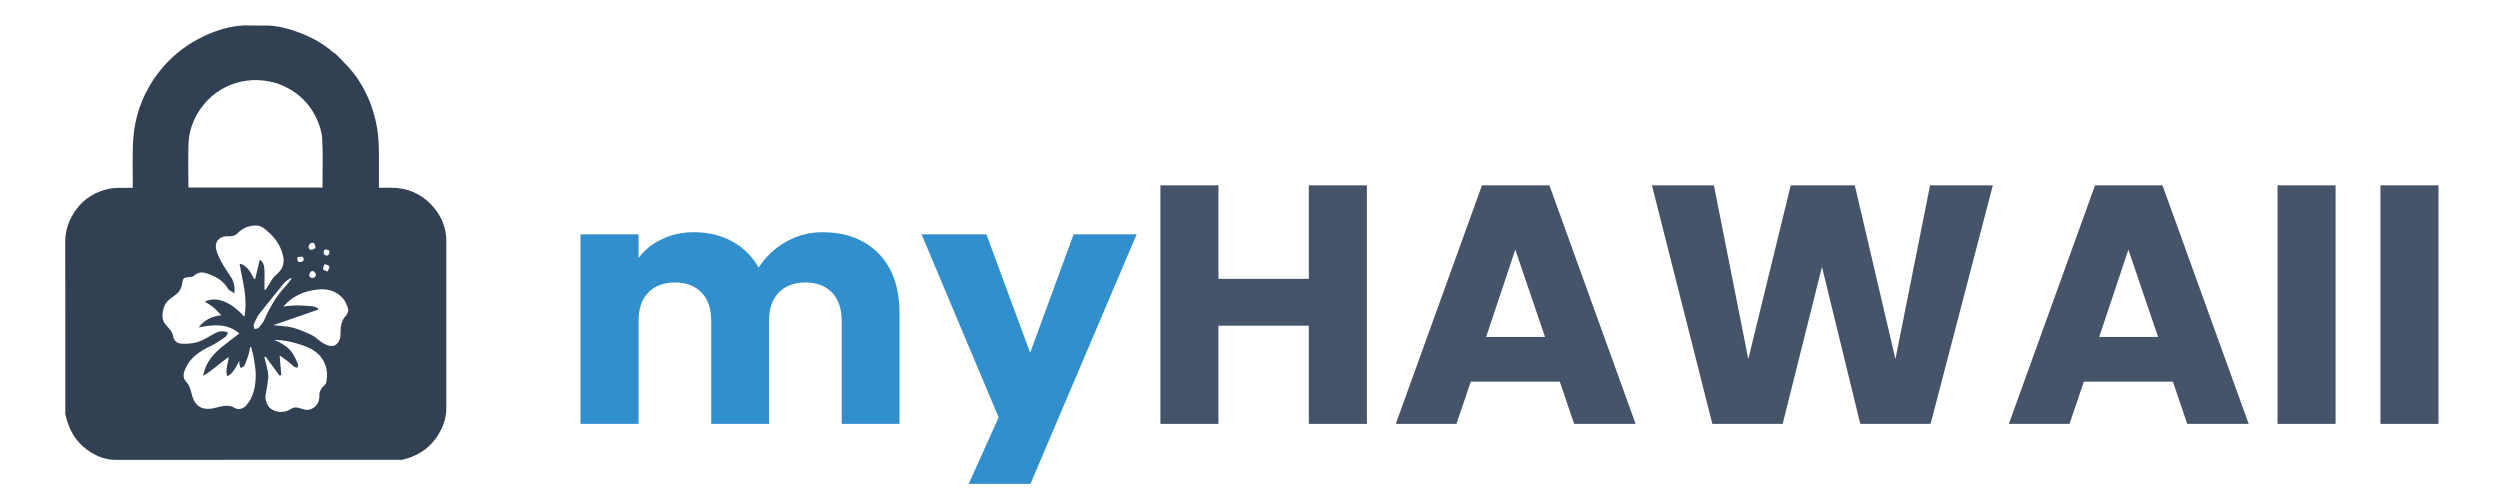
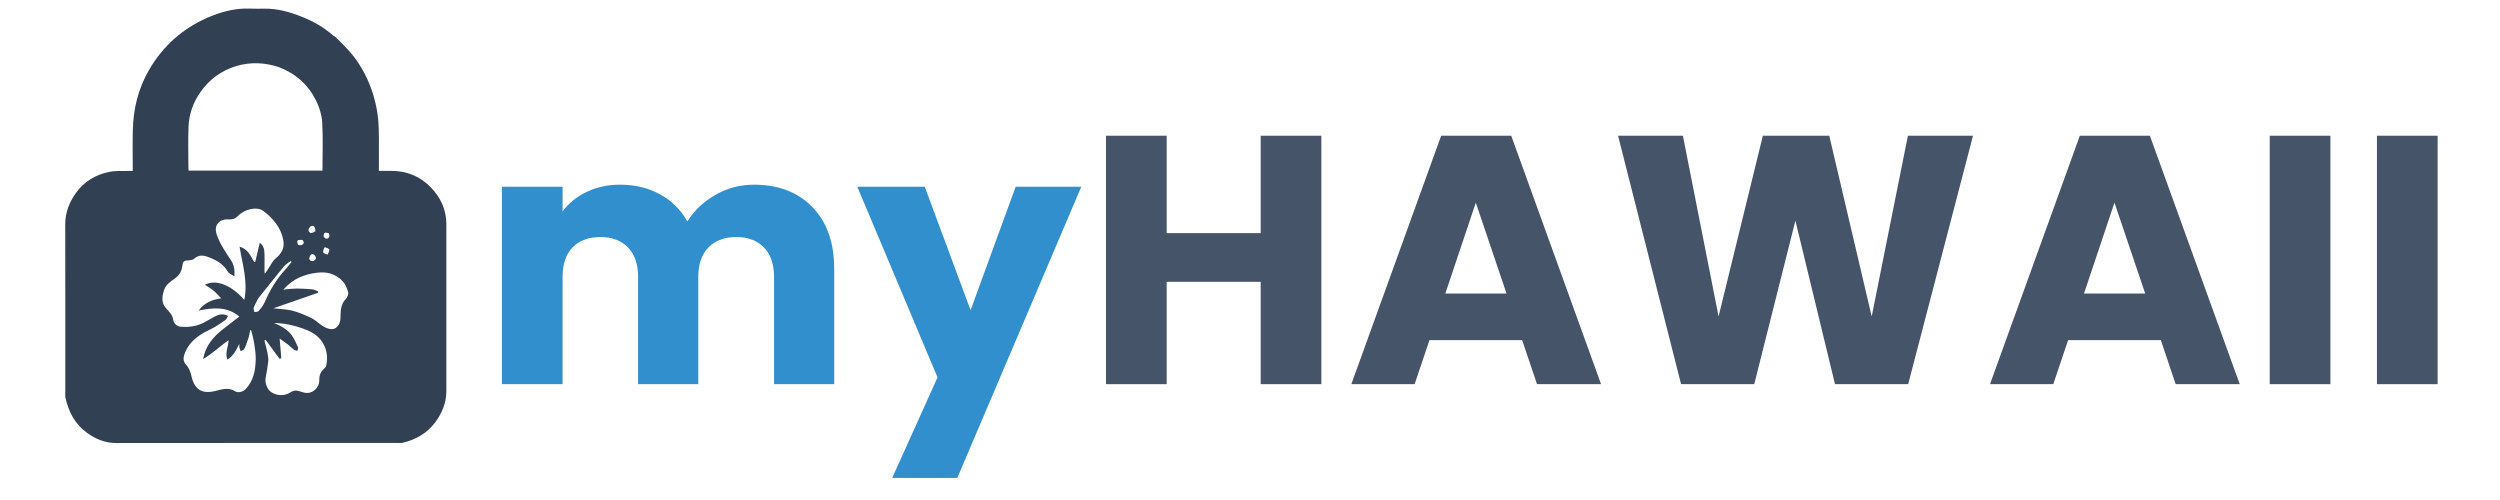
<svg xmlns="http://www.w3.org/2000/svg" width="200" zoomAndPan="magnify" viewBox="0 0 150 30" height="40" preserveAspectRatio="xMidYMid meet" version="1.0">
  <defs>
    <g />
-     <clipPath id="4b80dff046">
-       <path d="M 3.434 1.012 L 27.387 1.012 L 27.387 27.867 L 3.434 27.867 Z M 3.434 1.012 " clip-rule="nonzero" />
+     <clipPath id="69b5f12a57">
+       <path d="M 3.434 0 L 27.387 0 L 27.387 26.855 L 3.434 26.855 Z M 3.434 0 " clip-rule="nonzero" />
    </clipPath>
-     <clipPath id="6aafa4c108">
-       <path d="M 3.434 1.012 L 27 1.012 L 27 27.867 L 3.434 27.867 Z M 3.434 1.012 " clip-rule="nonzero" />
-     </clipPath>
-     <clipPath id="76c8c1dfb9">
-       <path d="M 55 14 L 69 14 L 69 29.031 L 55 29.031 Z M 55 14 " clip-rule="nonzero" />
+     <clipPath id="caceeb54e9">
+       <path d="M 3.434 0 L 27 0 L 27 26.855 L 3.434 26.855 Z M 3.434 0 " clip-rule="nonzero" />
    </clipPath>
  </defs>
-   <g clip-path="url(#4b80dff046)">
-     <path fill="none" d="M 17.465 28.059 C 12.23 28.059 7.016 28.059 1.801 28.059 C 1.801 19.059 1.801 10.059 1.801 1.059 C 10.816 1.059 19.832 1.059 28.848 1.059 C 28.848 10.059 28.848 19.059 28.848 28.059 C 25.062 28.059 21.277 28.059 17.465 28.059 M 20.121 3.223 C 20.082 3.199 20.039 3.18 20.004 3.152 C 19.422 2.637 18.754 2.266 18.035 1.988 C 17.34 1.715 16.621 1.52 15.859 1.531 C 15.578 1.535 15.293 1.539 15.012 1.527 C 14.098 1.488 13.242 1.727 12.422 2.086 C 10.926 2.746 9.77 3.785 8.945 5.203 C 8.289 6.332 7.996 7.551 7.969 8.84 C 7.949 9.57 7.965 10.297 7.965 11.027 C 7.965 11.102 7.965 11.18 7.965 11.266 C 7.84 11.266 7.738 11.266 7.641 11.27 C 7.273 11.281 6.898 11.25 6.547 11.324 C 5.742 11.496 5.059 11.898 4.566 12.578 C 4.156 13.145 3.914 13.766 3.914 14.484 C 3.922 17.871 3.918 21.258 3.918 24.641 C 3.918 24.715 3.906 24.785 3.922 24.855 C 4.109 25.715 4.496 26.461 5.223 26.984 C 5.746 27.363 6.312 27.598 6.977 27.594 C 12.629 27.586 18.281 27.59 23.934 27.59 C 24.012 27.59 24.094 27.598 24.168 27.578 C 24.953 27.387 25.621 27.008 26.113 26.352 C 26.523 25.797 26.781 25.184 26.781 24.477 C 26.777 21.145 26.777 17.812 26.781 14.48 C 26.785 13.605 26.445 12.871 25.859 12.262 C 25.223 11.605 24.43 11.27 23.504 11.266 C 23.246 11.266 22.992 11.266 22.734 11.266 C 22.734 10.797 22.734 10.359 22.734 9.918 C 22.738 9.113 22.75 8.309 22.594 7.508 C 22.406 6.531 22.051 5.625 21.504 4.793 C 21.125 4.211 20.637 3.727 20.121 3.223 Z M 20.121 3.223 " fill-opacity="1" fill-rule="nonzero" />
+   <g clip-path="url(#69b5f12a57)">
+     <path fill="none" d="M 17.465 27.047 C 12.23 27.047 7.016 27.047 1.801 27.047 C 1.801 18.047 1.801 9.047 1.801 0.047 C 10.816 0.047 19.832 0.047 28.848 0.047 C 28.848 9.047 28.848 18.047 28.848 27.047 C 25.062 27.047 21.277 27.047 17.465 27.047 M 20.121 2.211 C 20.082 2.188 20.039 2.168 20.004 2.141 C 19.422 1.625 18.754 1.254 18.035 0.977 C 17.34 0.703 16.621 0.508 15.859 0.52 C 15.578 0.523 15.293 0.527 15.012 0.516 C 14.098 0.477 13.242 0.715 12.422 1.074 C 10.926 1.734 9.77 2.773 8.945 4.191 C 8.289 5.32 7.996 6.539 7.969 7.828 C 7.949 8.559 7.965 9.285 7.965 10.016 C 7.965 10.09 7.965 10.168 7.965 10.254 C 7.84 10.254 7.738 10.254 7.641 10.258 C 7.273 10.27 6.898 10.238 6.547 10.312 C 5.742 10.484 5.059 10.883 4.566 11.562 C 4.156 12.129 3.914 12.754 3.914 13.473 C 3.922 16.859 3.918 20.242 3.918 23.629 C 3.918 23.699 3.906 23.773 3.922 23.84 C 4.109 24.703 4.496 25.449 5.223 25.973 C 5.746 26.348 6.312 26.582 6.977 26.582 C 12.629 26.574 18.281 26.578 23.934 26.578 C 24.012 26.578 24.094 26.586 24.168 26.566 C 24.953 26.375 25.621 25.996 26.113 25.34 C 26.523 24.785 26.781 24.172 26.781 23.465 C 26.777 20.133 26.777 16.801 26.781 13.469 C 26.785 12.594 26.445 11.859 25.859 11.25 C 25.223 10.594 24.43 10.254 23.504 10.254 C 23.246 10.254 22.992 10.254 22.734 10.254 C 22.734 9.785 22.734 9.344 22.734 8.906 C 22.738 8.102 22.75 7.293 22.594 6.496 C 22.406 5.52 22.051 4.613 21.504 3.781 C 21.125 3.199 20.637 2.715 20.121 2.211 Z M 20.121 2.211 " fill-opacity="1" fill-rule="nonzero" />
  </g>
-   <g clip-path="url(#6aafa4c108)">
-     <path fill="#324054" d="M 20.133 3.234 C 20.637 3.727 21.125 4.211 21.504 4.793 C 22.051 5.625 22.406 6.531 22.594 7.508 C 22.75 8.309 22.738 9.113 22.734 9.918 C 22.734 10.359 22.734 10.797 22.734 11.266 C 22.992 11.266 23.246 11.266 23.504 11.266 C 24.43 11.27 25.223 11.605 25.859 12.262 C 26.445 12.871 26.785 13.605 26.781 14.48 C 26.777 17.812 26.777 21.145 26.781 24.477 C 26.781 25.184 26.523 25.797 26.113 26.352 C 25.621 27.008 24.953 27.387 24.168 27.578 C 24.094 27.598 24.012 27.59 23.934 27.59 C 18.281 27.59 12.629 27.586 6.977 27.594 C 6.312 27.598 5.746 27.363 5.223 26.984 C 4.496 26.461 4.109 25.715 3.922 24.855 C 3.906 24.785 3.918 24.715 3.918 24.641 C 3.918 21.258 3.922 17.871 3.914 14.484 C 3.914 13.766 4.156 13.145 4.566 12.578 C 5.059 11.898 5.742 11.496 6.547 11.324 C 6.898 11.25 7.273 11.281 7.641 11.27 C 7.738 11.266 7.84 11.266 7.965 11.266 C 7.965 11.18 7.965 11.102 7.965 11.027 C 7.965 10.297 7.949 9.57 7.969 8.84 C 7.996 7.551 8.289 6.332 8.945 5.203 C 9.77 3.785 10.926 2.746 12.422 2.086 C 13.242 1.727 14.098 1.488 15.012 1.527 C 15.293 1.539 15.578 1.535 15.859 1.531 C 16.621 1.52 17.34 1.715 18.035 1.988 C 18.754 2.266 19.422 2.637 20.004 3.152 C 20.039 3.18 20.082 3.199 20.133 3.234 M 17.133 18.371 C 17.355 18.355 17.578 18.324 17.801 18.324 C 18.109 18.328 18.418 18.344 18.727 18.371 C 18.844 18.383 18.961 18.445 19.074 18.484 C 19.078 18.516 19.082 18.547 19.086 18.578 C 18.207 18.883 17.324 19.191 16.398 19.512 C 16.824 19.562 17.191 19.562 17.539 19.652 C 17.914 19.746 18.277 19.906 18.629 20.066 C 19.027 20.246 19.289 20.641 19.75 20.742 C 19.988 20.793 20.137 20.734 20.273 20.566 C 20.434 20.371 20.43 20.133 20.434 19.895 C 20.438 19.547 20.488 19.219 20.754 18.945 C 20.848 18.852 20.918 18.656 20.887 18.539 C 20.82 18.305 20.723 18.055 20.559 17.883 C 20.16 17.457 19.656 17.305 19.055 17.371 C 18.262 17.461 17.582 17.738 17.031 18.359 C 17.027 18.375 17.02 18.395 17.016 18.41 C 17.039 18.398 17.066 18.387 17.133 18.371 M 16.711 5.031 C 15.879 4.762 15.035 4.723 14.199 4.969 C 13.289 5.238 12.551 5.773 12.008 6.562 C 11.586 7.176 11.344 7.859 11.312 8.598 C 11.277 9.426 11.305 10.258 11.305 11.09 C 11.305 11.148 11.312 11.207 11.316 11.25 C 14.023 11.25 16.707 11.25 19.348 11.25 C 19.348 10.27 19.387 9.297 19.332 8.336 C 19.305 7.895 19.156 7.438 18.961 7.039 C 18.488 6.094 17.746 5.422 16.711 5.031 M 13.922 16.727 C 14.047 16.977 14.102 17.238 14.059 17.594 C 13.902 17.484 13.738 17.426 13.672 17.312 C 13.383 16.816 12.918 16.578 12.406 16.402 C 12.129 16.309 11.871 16.328 11.641 16.543 C 11.582 16.598 11.473 16.621 11.387 16.625 C 11.012 16.645 10.98 16.672 10.926 17.035 C 10.883 17.32 10.738 17.543 10.504 17.711 C 10.23 17.91 9.938 18.09 9.832 18.449 C 9.719 18.836 9.672 19.188 9.977 19.523 C 10.145 19.715 10.348 19.891 10.391 20.191 C 10.418 20.395 10.594 20.59 10.82 20.613 C 11.078 20.641 11.348 20.625 11.605 20.582 C 12.094 20.508 12.488 20.211 12.914 19.988 C 13.148 19.867 13.398 19.816 13.684 19.965 C 13.629 20.051 13.598 20.16 13.527 20.211 C 13.238 20.406 12.957 20.617 12.645 20.762 C 12 21.066 11.426 21.434 11.125 22.113 C 11.012 22.367 10.941 22.66 11.152 22.883 C 11.363 23.102 11.43 23.352 11.5 23.633 C 11.684 24.398 12.145 24.676 12.953 24.461 C 13.344 24.359 13.73 24.246 14.121 24.496 C 14.285 24.602 14.598 24.512 14.734 24.367 C 15.215 23.855 15.332 23.215 15.344 22.551 C 15.348 22.238 15.301 21.926 15.25 21.613 C 15.211 21.348 15.133 21.086 15.07 20.824 C 15.051 20.824 15.027 20.828 15.004 20.828 C 14.98 20.969 14.965 21.113 14.922 21.246 C 14.848 21.484 14.766 21.719 14.66 21.941 C 14.629 22.008 14.516 22.039 14.441 22.082 C 14.414 22.008 14.379 21.934 14.363 21.855 C 14.352 21.785 14.363 21.711 14.363 21.637 C 14.176 21.992 14.023 22.363 13.641 22.586 C 13.484 22.168 13.711 21.805 13.715 21.422 C 13.203 21.781 12.762 22.215 12.188 22.555 C 12.336 21.738 12.805 21.223 13.371 20.77 C 13.699 20.508 14.035 20.258 14.359 20.008 C 13.633 19.387 12.805 19.469 11.918 19.648 C 12.273 19.18 12.707 18.984 13.277 18.914 C 13.102 18.738 12.969 18.578 12.809 18.449 C 12.656 18.32 12.48 18.223 12.293 18.098 C 12.961 17.75 13.867 18.105 14.66 19.008 C 14.883 17.902 14.547 16.883 14.375 15.812 C 14.863 15.945 15.039 16.355 15.246 16.734 C 15.266 16.734 15.289 16.734 15.312 16.734 C 15.402 16.355 15.488 15.98 15.586 15.582 C 15.762 15.695 15.844 15.891 15.859 16.074 C 15.887 16.457 15.867 16.84 15.867 17.223 C 15.867 17.293 15.875 17.363 15.879 17.43 C 16.008 17.309 16.07 17.172 16.152 17.047 C 16.273 16.863 16.375 16.648 16.539 16.516 C 16.902 16.223 17.086 15.883 16.996 15.414 C 16.852 14.66 16.387 14.113 15.805 13.676 C 15.422 13.383 14.676 13.555 14.277 13.973 C 14.109 14.145 13.945 14.188 13.707 14.176 C 13.137 14.148 12.824 14.539 12.996 15.059 C 13.191 15.664 13.562 16.172 13.922 16.727 M 16.055 22.211 C 16.07 22.363 16.113 22.52 16.098 22.668 C 16.059 23.008 16.004 23.348 15.938 23.684 C 15.879 23.961 16.031 24.383 16.273 24.539 C 16.656 24.793 17.113 24.758 17.43 24.551 C 17.527 24.488 17.656 24.438 17.766 24.445 C 17.941 24.461 18.113 24.543 18.289 24.578 C 18.738 24.66 19.164 24.293 19.156 23.824 C 19.152 23.555 19.223 23.328 19.434 23.148 C 19.492 23.098 19.559 23.02 19.574 22.945 C 19.676 22.445 19.625 21.969 19.332 21.527 C 19.051 21.102 18.633 20.887 18.176 20.723 C 17.633 20.535 17.082 20.402 16.441 20.391 C 16.883 20.578 17.246 20.785 17.496 21.117 C 17.66 21.336 17.766 21.602 17.883 21.852 C 17.906 21.906 17.855 21.992 17.836 22.066 C 17.773 22.043 17.695 22.039 17.645 22 C 17.508 21.898 17.391 21.773 17.258 21.668 C 17.094 21.543 16.922 21.43 16.777 21.324 C 16.812 21.73 16.848 22.113 16.879 22.5 C 16.844 22.512 16.809 22.527 16.773 22.539 C 16.496 22.16 16.215 21.777 15.938 21.398 C 15.914 21.414 15.887 21.426 15.863 21.441 C 15.926 21.684 15.992 21.926 16.055 22.211 M 15.492 18.918 C 15.402 19.102 15.297 19.277 15.227 19.465 C 15.199 19.543 15.246 19.645 15.262 19.734 C 15.348 19.719 15.465 19.73 15.512 19.676 C 15.645 19.527 15.781 19.363 15.863 19.18 C 16.188 18.445 16.578 17.758 17.133 17.172 C 17.266 17.031 17.375 16.875 17.492 16.723 C 17.477 16.707 17.457 16.691 17.438 16.676 C 17.305 16.781 17.145 16.867 17.035 16.996 C 16.52 17.621 16.02 18.258 15.492 18.918 M 18.922 14.891 C 18.926 14.625 18.812 14.496 18.648 14.59 C 18.578 14.625 18.52 14.73 18.512 14.812 C 18.504 14.871 18.582 14.98 18.633 14.988 C 18.719 15 18.816 14.953 18.922 14.891 M 19.496 15.844 C 19.48 15.863 19.453 15.875 19.449 15.895 C 19.422 15.988 19.359 16.105 19.395 16.164 C 19.438 16.234 19.566 16.25 19.656 16.293 C 19.695 16.191 19.77 16.086 19.758 15.992 C 19.746 15.93 19.609 15.883 19.496 15.844 M 18.547 16.512 C 18.578 16.648 18.68 16.707 18.801 16.672 C 18.867 16.652 18.957 16.566 18.957 16.508 C 18.957 16.434 18.898 16.324 18.832 16.289 C 18.656 16.195 18.605 16.352 18.547 16.512 M 18.145 15.406 C 18.047 15.41 17.93 15.391 17.863 15.438 C 17.824 15.465 17.836 15.633 17.883 15.688 C 17.918 15.73 18.059 15.734 18.125 15.699 C 18.23 15.648 18.27 15.539 18.145 15.406 M 19.727 15.012 C 19.645 14.996 19.535 14.945 19.488 14.98 C 19.434 15.02 19.402 15.145 19.426 15.211 C 19.445 15.27 19.562 15.352 19.613 15.336 C 19.758 15.301 19.801 15.18 19.727 15.012 Z M 19.727 15.012 " fill-opacity="1" fill-rule="nonzero" />
+   <g clip-path="url(#caceeb54e9)">
+     <path fill="#324054" d="M 20.133 2.223 C 20.637 2.715 21.125 3.199 21.504 3.781 C 22.051 4.613 22.406 5.52 22.594 6.496 C 22.75 7.293 22.738 8.102 22.734 8.906 C 22.734 9.344 22.734 9.785 22.734 10.254 C 22.992 10.254 23.246 10.254 23.504 10.254 C 24.43 10.254 25.223 10.594 25.859 11.25 C 26.445 11.859 26.785 12.594 26.781 13.469 C 26.777 16.801 26.777 20.133 26.781 23.465 C 26.781 24.172 26.523 24.785 26.113 25.34 C 25.621 25.996 24.953 26.375 24.168 26.566 C 24.094 26.586 24.012 26.578 23.934 26.578 C 18.281 26.578 12.629 26.574 6.977 26.582 C 6.312 26.582 5.746 26.348 5.223 25.973 C 4.496 25.449 4.109 24.703 3.922 23.84 C 3.906 23.773 3.918 23.699 3.918 23.629 C 3.918 20.242 3.922 16.859 3.914 13.473 C 3.914 12.754 4.156 12.129 4.566 11.562 C 5.059 10.883 5.742 10.484 6.547 10.312 C 6.898 10.238 7.273 10.27 7.641 10.258 C 7.738 10.254 7.84 10.254 7.965 10.254 C 7.965 10.168 7.965 10.09 7.965 10.016 C 7.965 9.285 7.949 8.559 7.969 7.828 C 7.996 6.539 8.289 5.32 8.945 4.191 C 9.77 2.773 10.926 1.734 12.422 1.074 C 13.242 0.715 14.098 0.477 15.012 0.516 C 15.293 0.527 15.578 0.523 15.859 0.52 C 16.621 0.508 17.34 0.703 18.035 0.977 C 18.754 1.254 19.422 1.625 20.004 2.141 C 20.039 2.168 20.082 2.188 20.133 2.223 M 17.133 17.359 C 17.355 17.344 17.578 17.312 17.801 17.312 C 18.109 17.316 18.418 17.332 18.727 17.359 C 18.844 17.371 18.961 17.434 19.074 17.473 C 19.078 17.504 19.082 17.535 19.086 17.566 C 18.207 17.871 17.324 18.18 16.398 18.5 C 16.824 18.547 17.191 18.551 17.539 18.641 C 17.914 18.734 18.277 18.895 18.629 19.055 C 19.027 19.234 19.289 19.629 19.75 19.73 C 19.988 19.781 20.137 19.723 20.273 19.555 C 20.434 19.359 20.43 19.121 20.434 18.883 C 20.438 18.535 20.488 18.207 20.754 17.934 C 20.848 17.84 20.918 17.645 20.887 17.527 C 20.82 17.293 20.723 17.043 20.559 16.871 C 20.16 16.445 19.656 16.293 19.055 16.359 C 18.262 16.449 17.582 16.723 17.031 17.348 C 17.027 17.363 17.02 17.379 17.016 17.395 C 17.039 17.387 17.066 17.375 17.133 17.359 M 16.711 4.02 C 15.879 3.75 15.035 3.711 14.199 3.957 C 13.289 4.227 12.551 4.762 12.008 5.551 C 11.586 6.164 11.344 6.848 11.312 7.586 C 11.277 8.414 11.305 9.246 11.305 10.078 C 11.305 10.137 11.312 10.195 11.316 10.238 C 14.023 10.238 16.707 10.238 19.348 10.238 C 19.348 9.258 19.387 8.285 19.332 7.324 C 19.305 6.883 19.156 6.426 18.961 6.027 C 18.488 5.082 17.746 4.41 16.711 4.02 M 13.922 15.715 C 14.047 15.965 14.102 16.227 14.059 16.582 C 13.902 16.473 13.738 16.414 13.672 16.301 C 13.383 15.805 12.918 15.566 12.406 15.391 C 12.129 15.297 11.871 15.316 11.641 15.531 C 11.582 15.586 11.473 15.609 11.387 15.613 C 11.012 15.633 10.98 15.66 10.926 16.023 C 10.883 16.309 10.738 16.531 10.504 16.699 C 10.23 16.898 9.938 17.078 9.832 17.438 C 9.719 17.824 9.672 18.176 9.977 18.512 C 10.145 18.703 10.348 18.879 10.391 19.18 C 10.418 19.383 10.594 19.578 10.82 19.602 C 11.078 19.629 11.348 19.613 11.605 19.57 C 12.094 19.496 12.488 19.199 12.914 18.977 C 13.148 18.855 13.398 18.805 13.684 18.953 C 13.629 19.039 13.598 19.148 13.527 19.199 C 13.238 19.395 12.957 19.605 12.645 19.75 C 12 20.055 11.426 20.422 11.125 21.098 C 11.012 21.355 10.941 21.648 11.152 21.871 C 11.363 22.09 11.43 22.34 11.5 22.621 C 11.684 23.387 12.145 23.664 12.953 23.449 C 13.344 23.348 13.73 23.234 14.121 23.484 C 14.285 23.59 14.598 23.5 14.734 23.355 C 15.215 22.844 15.332 22.203 15.344 21.539 C 15.348 21.227 15.301 20.91 15.25 20.602 C 15.211 20.336 15.133 20.074 15.07 19.812 C 15.051 19.812 15.027 19.816 15.004 19.816 C 14.98 19.957 14.965 20.102 14.922 20.234 C 14.848 20.469 14.766 20.707 14.66 20.93 C 14.629 20.996 14.516 21.027 14.441 21.07 C 14.414 20.996 14.379 20.922 14.363 20.844 C 14.352 20.773 14.363 20.699 14.363 20.625 C 14.176 20.98 14.023 21.352 13.641 21.574 C 13.484 21.156 13.711 20.793 13.715 20.41 C 13.203 20.77 12.762 21.203 12.188 21.543 C 12.336 20.727 12.805 20.207 13.371 19.758 C 13.699 19.496 14.035 19.246 14.359 18.996 C 13.633 18.375 12.805 18.457 11.918 18.633 C 12.273 18.168 12.707 17.973 13.277 17.902 C 13.102 17.727 12.969 17.566 12.809 17.434 C 12.656 17.309 12.48 17.211 12.293 17.086 C 12.961 16.738 13.867 17.094 14.66 17.992 C 14.883 16.887 14.547 15.867 14.375 14.801 C 14.863 14.934 15.039 15.344 15.246 15.723 C 15.266 15.723 15.289 15.723 15.312 15.723 C 15.402 15.344 15.488 14.969 15.586 14.57 C 15.762 14.68 15.844 14.879 15.859 15.062 C 15.887 15.445 15.867 15.828 15.867 16.211 C 15.867 16.281 15.875 16.352 15.879 16.418 C 16.008 16.293 16.07 16.16 16.152 16.035 C 16.273 15.852 16.375 15.637 16.539 15.504 C 16.902 15.211 17.086 14.871 16.996 14.402 C 16.852 13.648 16.387 13.102 15.805 12.66 C 15.422 12.371 14.676 12.543 14.277 12.957 C 14.109 13.133 13.945 13.176 13.707 13.164 C 13.137 13.137 12.824 13.523 12.996 14.047 C 13.191 14.652 13.562 15.16 13.922 15.715 M 16.055 21.199 C 16.07 21.352 16.113 21.508 16.098 21.656 C 16.059 21.996 16.004 22.336 15.938 22.672 C 15.879 22.949 16.031 23.371 16.273 23.527 C 16.656 23.781 17.113 23.746 17.43 23.539 C 17.527 23.477 17.656 23.426 17.766 23.434 C 17.941 23.449 18.113 23.531 18.289 23.566 C 18.738 23.648 19.164 23.281 19.156 22.812 C 19.152 22.543 19.223 22.316 19.434 22.137 C 19.492 22.086 19.559 22.008 19.574 21.934 C 19.676 21.434 19.625 20.957 19.332 20.516 C 19.051 20.09 18.633 19.875 18.176 19.711 C 17.633 19.52 17.082 19.391 16.441 19.379 C 16.883 19.566 17.246 19.773 17.496 20.105 C 17.66 20.324 17.766 20.59 17.883 20.84 C 17.906 20.895 17.855 20.98 17.836 21.055 C 17.773 21.031 17.695 21.027 17.645 20.988 C 17.508 20.887 17.391 20.762 17.258 20.656 C 17.094 20.531 16.922 20.418 16.777 20.312 C 16.812 20.719 16.848 21.102 16.879 21.488 C 16.844 21.5 16.809 21.516 16.773 21.527 C 16.496 21.148 16.215 20.766 15.938 20.387 C 15.914 20.402 15.887 20.414 15.863 20.43 C 15.926 20.672 15.992 20.914 16.055 21.199 M 15.492 17.906 C 15.402 18.09 15.297 18.266 15.227 18.453 C 15.199 18.527 15.246 18.633 15.262 18.723 C 15.348 18.707 15.465 18.719 15.512 18.664 C 15.645 18.516 15.781 18.352 15.863 18.168 C 16.188 17.434 16.578 16.746 17.133 16.16 C 17.266 16.02 17.375 15.859 17.492 15.711 C 17.477 15.695 17.457 15.68 17.438 15.664 C 17.305 15.77 17.145 15.855 17.035 15.984 C 16.52 16.609 16.02 17.246 15.492 17.906 M 18.922 13.879 C 18.926 13.613 18.812 13.484 18.648 13.578 C 18.578 13.613 18.52 13.719 18.512 13.801 C 18.504 13.855 18.582 13.969 18.633 13.977 C 18.719 13.988 18.816 13.941 18.922 13.879 M 19.496 14.832 C 19.48 14.852 19.453 14.863 19.449 14.883 C 19.422 14.973 19.359 15.094 19.395 15.152 C 19.438 15.223 19.566 15.238 19.656 15.277 C 19.695 15.18 19.77 15.074 19.758 14.98 C 19.746 14.918 19.609 14.871 19.496 14.832 M 18.547 15.5 C 18.578 15.637 18.68 15.695 18.801 15.66 C 18.867 15.641 18.957 15.555 18.957 15.496 C 18.957 15.422 18.898 15.312 18.832 15.277 C 18.656 15.184 18.605 15.34 18.547 15.5 M 18.145 14.395 C 18.047 14.398 17.93 14.379 17.863 14.426 C 17.824 14.449 17.836 14.617 17.883 14.676 C 17.918 14.719 18.059 14.723 18.125 14.688 C 18.23 14.637 18.27 14.527 18.145 14.395 M 19.727 13.996 C 19.645 13.984 19.535 13.934 19.488 13.969 C 19.434 14.004 19.402 14.133 19.426 14.199 C 19.445 14.258 19.562 14.34 19.613 14.324 C 19.758 14.289 19.801 14.168 19.727 13.996 Z M 19.727 13.996 " fill-opacity="1" fill-rule="nonzero" />
  </g>
-   <path fill="none" d="M 16.723 5.043 C 17.746 5.422 18.488 6.094 18.961 7.039 C 19.156 7.438 19.305 7.895 19.332 8.336 C 19.387 9.297 19.348 10.27 19.348 11.25 C 16.707 11.25 14.023 11.25 11.316 11.25 C 11.312 11.207 11.305 11.148 11.305 11.09 C 11.305 10.258 11.277 9.426 11.312 8.598 C 11.344 7.859 11.586 7.176 12.008 6.562 C 12.551 5.773 13.289 5.238 14.199 4.969 C 15.035 4.723 15.879 4.762 16.723 5.043 Z M 16.723 5.043 " fill-opacity="1" fill-rule="nonzero" />
-   <path fill="none" d="M 13.906 16.715 C 13.562 16.172 13.191 15.664 12.996 15.059 C 12.824 14.539 13.137 14.148 13.707 14.176 C 13.945 14.188 14.109 14.145 14.277 13.973 C 14.676 13.555 15.422 13.383 15.805 13.676 C 16.387 14.113 16.852 14.66 16.996 15.414 C 17.086 15.883 16.902 16.223 16.539 16.516 C 16.375 16.648 16.273 16.863 16.152 17.047 C 16.07 17.172 16.008 17.309 15.879 17.43 C 15.875 17.363 15.867 17.293 15.867 17.223 C 15.867 16.84 15.887 16.457 15.859 16.074 C 15.844 15.891 15.762 15.695 15.586 15.582 C 15.488 15.98 15.402 16.355 15.312 16.734 C 15.289 16.734 15.266 16.734 15.246 16.734 C 15.039 16.355 14.863 15.945 14.375 15.812 C 14.547 16.883 14.883 17.902 14.66 19.008 C 13.867 18.105 12.961 17.75 12.293 18.098 C 12.48 18.223 12.656 18.32 12.809 18.449 C 12.969 18.578 13.102 18.738 13.277 18.914 C 12.707 18.984 12.273 19.18 11.918 19.648 C 12.805 19.469 13.633 19.387 14.359 20.008 C 14.035 20.258 13.699 20.508 13.371 20.77 C 12.805 21.223 12.336 21.738 12.188 22.555 C 12.762 22.215 13.203 21.781 13.715 21.422 C 13.711 21.805 13.484 22.168 13.641 22.586 C 14.023 22.363 14.176 21.992 14.363 21.637 C 14.363 21.711 14.352 21.785 14.363 21.855 C 14.379 21.934 14.414 22.008 14.441 22.082 C 14.516 22.039 14.629 22.008 14.66 21.941 C 14.766 21.719 14.848 21.484 14.922 21.246 C 14.965 21.113 14.98 20.969 15.004 20.828 C 15.027 20.828 15.051 20.824 15.07 20.824 C 15.133 21.086 15.211 21.348 15.25 21.613 C 15.301 21.926 15.348 22.238 15.344 22.551 C 15.332 23.215 15.215 23.855 14.734 24.367 C 14.598 24.512 14.285 24.602 14.121 24.496 C 13.73 24.246 13.344 24.359 12.953 24.461 C 12.145 24.676 11.684 24.398 11.5 23.633 C 11.43 23.352 11.363 23.102 11.152 22.883 C 10.941 22.66 11.012 22.367 11.125 22.113 C 11.426 21.434 12 21.066 12.645 20.762 C 12.957 20.617 13.238 20.406 13.527 20.211 C 13.598 20.16 13.629 20.051 13.684 19.965 C 13.398 19.816 13.148 19.867 12.914 19.988 C 12.488 20.211 12.094 20.508 11.605 20.582 C 11.348 20.625 11.078 20.641 10.82 20.613 C 10.594 20.59 10.418 20.395 10.391 20.191 C 10.348 19.891 10.145 19.715 9.977 19.523 C 9.672 19.188 9.719 18.836 9.832 18.449 C 9.938 18.09 10.23 17.91 10.504 17.711 C 10.738 17.543 10.883 17.32 10.926 17.035 C 10.98 16.672 11.012 16.645 11.387 16.625 C 11.473 16.621 11.582 16.598 11.641 16.543 C 11.871 16.328 12.129 16.309 12.406 16.402 C 12.918 16.578 13.383 16.816 13.672 17.312 C 13.738 17.426 13.902 17.484 14.059 17.594 C 14.102 17.238 14.047 16.977 13.906 16.715 Z M 13.906 16.715 " fill-opacity="1" fill-rule="nonzero" />
-   <path fill="none" d="M 16.055 22.191 C 15.992 21.926 15.926 21.684 15.863 21.441 C 15.887 21.426 15.914 21.414 15.938 21.398 C 16.215 21.777 16.496 22.16 16.773 22.539 C 16.809 22.527 16.844 22.512 16.879 22.5 C 16.848 22.113 16.812 21.73 16.777 21.324 C 16.922 21.43 17.094 21.543 17.258 21.668 C 17.391 21.773 17.508 21.898 17.645 22 C 17.695 22.039 17.773 22.043 17.836 22.066 C 17.855 21.992 17.906 21.906 17.883 21.852 C 17.766 21.602 17.66 21.336 17.496 21.117 C 17.246 20.785 16.883 20.578 16.441 20.391 C 17.082 20.402 17.633 20.535 18.176 20.723 C 18.633 20.887 19.051 21.102 19.332 21.527 C 19.625 21.969 19.676 22.445 19.574 22.945 C 19.559 23.02 19.492 23.098 19.434 23.148 C 19.223 23.328 19.152 23.555 19.156 23.824 C 19.164 24.293 18.738 24.66 18.289 24.578 C 18.113 24.543 17.941 24.461 17.766 24.445 C 17.656 24.438 17.527 24.488 17.43 24.551 C 17.113 24.758 16.656 24.793 16.273 24.539 C 16.031 24.383 15.879 23.961 15.938 23.684 C 16.004 23.348 16.059 23.008 16.098 22.668 C 16.113 22.52 16.07 22.363 16.055 22.191 Z M 16.055 22.191 " fill-opacity="1" fill-rule="nonzero" />
-   <path fill="none" d="M 17.055 18.344 C 17.582 17.738 18.262 17.461 19.055 17.371 C 19.656 17.305 20.16 17.457 20.559 17.883 C 20.723 18.055 20.82 18.305 20.887 18.539 C 20.918 18.656 20.848 18.852 20.754 18.945 C 20.488 19.219 20.438 19.547 20.434 19.895 C 20.43 20.133 20.434 20.371 20.273 20.566 C 20.137 20.734 19.988 20.793 19.75 20.742 C 19.289 20.641 19.027 20.246 18.629 20.066 C 18.277 19.906 17.914 19.746 17.539 19.652 C 17.191 19.562 16.824 19.562 16.398 19.512 C 17.324 19.191 18.207 18.883 19.086 18.578 C 19.082 18.547 19.078 18.516 19.074 18.484 C 18.961 18.445 18.844 18.383 18.727 18.371 C 18.418 18.344 18.109 18.328 17.801 18.324 C 17.578 18.324 17.355 18.355 17.105 18.363 C 17.066 18.352 17.059 18.348 17.055 18.344 Z M 17.055 18.344 " fill-opacity="1" fill-rule="nonzero" />
-   <path fill="none" d="M 15.5 18.906 C 16.02 18.258 16.52 17.621 17.035 16.996 C 17.145 16.867 17.305 16.781 17.438 16.676 C 17.457 16.691 17.477 16.707 17.492 16.723 C 17.375 16.875 17.266 17.031 17.133 17.172 C 16.578 17.758 16.188 18.445 15.863 19.18 C 15.781 19.363 15.645 19.527 15.512 19.676 C 15.465 19.73 15.348 19.719 15.262 19.734 C 15.246 19.645 15.199 19.543 15.227 19.465 C 15.297 19.277 15.402 19.102 15.5 18.906 Z M 15.5 18.906 " fill-opacity="1" fill-rule="nonzero" />
-   <path fill="none" d="M 18.918 14.91 C 18.816 14.953 18.719 15 18.633 14.988 C 18.582 14.98 18.504 14.871 18.512 14.812 C 18.52 14.73 18.578 14.625 18.648 14.59 C 18.812 14.496 18.926 14.625 18.918 14.91 Z M 18.918 14.91 " fill-opacity="1" fill-rule="nonzero" />
-   <path fill="none" d="M 19.512 15.84 C 19.609 15.883 19.746 15.93 19.758 15.992 C 19.77 16.086 19.695 16.191 19.656 16.293 C 19.566 16.25 19.438 16.234 19.395 16.164 C 19.359 16.105 19.422 15.988 19.449 15.895 C 19.453 15.875 19.48 15.863 19.512 15.84 Z M 19.512 15.84 " fill-opacity="1" fill-rule="nonzero" />
-   <path fill="none" d="M 18.547 16.492 C 18.605 16.352 18.656 16.195 18.832 16.289 C 18.898 16.324 18.957 16.434 18.957 16.508 C 18.957 16.566 18.867 16.652 18.801 16.672 C 18.68 16.707 18.578 16.648 18.547 16.492 Z M 18.547 16.492 " fill-opacity="1" fill-rule="nonzero" />
-   <path fill="none" d="M 18.16 15.418 C 18.27 15.539 18.23 15.648 18.125 15.699 C 18.059 15.734 17.918 15.73 17.883 15.688 C 17.836 15.633 17.824 15.465 17.863 15.438 C 17.93 15.391 18.047 15.41 18.16 15.418 Z M 18.16 15.418 " fill-opacity="1" fill-rule="nonzero" />
-   <path fill="none" d="M 19.738 15.023 C 19.801 15.18 19.758 15.301 19.613 15.336 C 19.562 15.352 19.445 15.27 19.426 15.211 C 19.402 15.145 19.434 15.02 19.488 14.98 C 19.535 14.945 19.645 14.996 19.738 15.023 Z M 19.738 15.023 " fill-opacity="1" fill-rule="nonzero" />
-   <path fill="none" d="M 17.082 18.367 C 17.066 18.387 17.039 18.398 17.016 18.41 C 17.02 18.395 17.027 18.375 17.043 18.352 C 17.059 18.348 17.066 18.352 17.082 18.367 Z M 17.082 18.367 " fill-opacity="1" fill-rule="nonzero" />
+   <path fill="none" d="M 16.723 4.031 C 17.746 4.41 18.488 5.082 18.961 6.027 C 19.156 6.426 19.305 6.883 19.332 7.324 C 19.387 8.285 19.348 9.258 19.348 10.238 C 16.707 10.238 14.023 10.238 11.316 10.238 C 11.312 10.195 11.305 10.137 11.305 10.078 C 11.305 9.246 11.277 8.414 11.312 7.586 C 11.344 6.848 11.586 6.164 12.008 5.551 C 12.551 4.762 13.289 4.227 14.199 3.957 C 15.035 3.711 15.879 3.75 16.723 4.031 Z M 16.723 4.031 " fill-opacity="1" fill-rule="nonzero" />
+   <path fill="none" d="M 13.906 15.703 C 13.562 15.16 13.191 14.652 12.996 14.047 C 12.824 13.523 13.137 13.137 13.707 13.164 C 13.945 13.176 14.109 13.133 14.277 12.957 C 14.676 12.543 15.422 12.371 15.805 12.66 C 16.387 13.102 16.852 13.648 16.996 14.402 C 17.086 14.871 16.902 15.211 16.539 15.504 C 16.375 15.637 16.273 15.852 16.152 16.035 C 16.07 16.16 16.008 16.293 15.879 16.418 C 15.875 16.352 15.867 16.281 15.867 16.211 C 15.867 15.828 15.887 15.445 15.859 15.062 C 15.844 14.879 15.762 14.68 15.586 14.57 C 15.488 14.969 15.402 15.344 15.312 15.723 C 15.289 15.723 15.266 15.723 15.246 15.723 C 15.039 15.344 14.863 14.934 14.375 14.801 C 14.547 15.867 14.883 16.887 14.66 17.992 C 13.867 17.094 12.961 16.738 12.293 17.086 C 12.48 17.211 12.656 17.309 12.809 17.434 C 12.969 17.566 13.102 17.727 13.277 17.902 C 12.707 17.973 12.273 18.168 11.918 18.633 C 12.805 18.457 13.633 18.375 14.359 18.996 C 14.035 19.246 13.699 19.496 13.371 19.758 C 12.805 20.207 12.336 20.727 12.188 21.543 C 12.762 21.203 13.203 20.77 13.715 20.41 C 13.711 20.793 13.484 21.156 13.641 21.574 C 14.023 21.352 14.176 20.98 14.363 20.625 C 14.363 20.699 14.352 20.773 14.363 20.844 C 14.379 20.922 14.414 20.996 14.441 21.07 C 14.516 21.027 14.629 20.996 14.66 20.93 C 14.766 20.707 14.848 20.469 14.922 20.234 C 14.965 20.102 14.98 19.957 15.004 19.816 C 15.027 19.816 15.051 19.812 15.07 19.812 C 15.133 20.074 15.211 20.336 15.25 20.602 C 15.301 20.91 15.348 21.227 15.344 21.539 C 15.332 22.203 15.215 22.844 14.734 23.355 C 14.598 23.5 14.285 23.59 14.121 23.484 C 13.73 23.234 13.344 23.348 12.953 23.449 C 12.145 23.664 11.684 23.387 11.5 22.621 C 11.43 22.34 11.363 22.09 11.152 21.871 C 10.941 21.648 11.012 21.355 11.125 21.098 C 11.426 20.422 12 20.055 12.645 19.75 C 12.957 19.605 13.238 19.395 13.527 19.199 C 13.598 19.148 13.629 19.039 13.684 18.953 C 13.398 18.805 13.148 18.855 12.914 18.977 C 12.488 19.199 12.094 19.496 11.605 19.57 C 11.348 19.613 11.078 19.629 10.82 19.602 C 10.594 19.578 10.418 19.383 10.391 19.18 C 10.348 18.879 10.145 18.703 9.977 18.512 C 9.672 18.176 9.719 17.824 9.832 17.438 C 9.938 17.078 10.23 16.898 10.504 16.699 C 10.738 16.531 10.883 16.309 10.926 16.023 C 10.98 15.66 11.012 15.633 11.387 15.613 C 11.473 15.609 11.582 15.586 11.641 15.531 C 11.871 15.316 12.129 15.297 12.406 15.391 C 12.918 15.566 13.383 15.805 13.672 16.301 C 13.738 16.414 13.902 16.473 14.059 16.582 C 14.102 16.227 14.047 15.965 13.906 15.703 Z M 13.906 15.703 " fill-opacity="1" fill-rule="nonzero" />
+   <path fill="none" d="M 16.055 21.18 C 15.992 20.914 15.926 20.672 15.863 20.43 C 15.887 20.414 15.914 20.402 15.938 20.387 C 16.215 20.766 16.496 21.148 16.773 21.527 C 16.809 21.516 16.844 21.5 16.879 21.488 C 16.848 21.102 16.812 20.719 16.777 20.312 C 16.922 20.418 17.094 20.531 17.258 20.656 C 17.391 20.762 17.508 20.887 17.645 20.988 C 17.695 21.027 17.773 21.031 17.836 21.055 C 17.855 20.98 17.906 20.895 17.883 20.84 C 17.766 20.59 17.66 20.324 17.496 20.105 C 17.246 19.773 16.883 19.566 16.441 19.379 C 17.082 19.391 17.633 19.52 18.176 19.711 C 18.633 19.875 19.051 20.09 19.332 20.516 C 19.625 20.957 19.676 21.434 19.574 21.934 C 19.559 22.008 19.492 22.086 19.434 22.137 C 19.223 22.316 19.152 22.543 19.156 22.812 C 19.164 23.281 18.738 23.648 18.289 23.566 C 18.113 23.531 17.941 23.449 17.766 23.434 C 17.656 23.426 17.527 23.477 17.43 23.539 C 17.113 23.746 16.656 23.781 16.273 23.527 C 16.031 23.371 15.879 22.949 15.938 22.672 C 16.004 22.336 16.059 21.996 16.098 21.656 C 16.113 21.508 16.07 21.352 16.055 21.18 Z M 16.055 21.18 " fill-opacity="1" fill-rule="nonzero" />
+   <path fill="none" d="M 17.055 17.332 C 17.582 16.723 18.262 16.449 19.055 16.359 C 19.656 16.293 20.16 16.445 20.559 16.871 C 20.723 17.043 20.82 17.293 20.887 17.527 C 20.918 17.645 20.848 17.84 20.754 17.934 C 20.488 18.207 20.438 18.535 20.434 18.883 C 20.43 19.121 20.434 19.359 20.273 19.555 C 20.137 19.723 19.988 19.781 19.75 19.73 C 19.289 19.629 19.027 19.234 18.629 19.055 C 18.277 18.895 17.914 18.734 17.539 18.641 C 17.191 18.551 16.824 18.547 16.398 18.5 C 17.324 18.18 18.207 17.871 19.086 17.566 C 19.082 17.535 19.078 17.504 19.074 17.473 C 18.961 17.434 18.844 17.371 18.727 17.359 C 18.418 17.332 18.109 17.316 17.801 17.312 C 17.578 17.312 17.355 17.344 17.105 17.352 C 17.066 17.34 17.059 17.336 17.055 17.332 Z M 17.055 17.332 " fill-opacity="1" fill-rule="nonzero" />
+   <path fill="none" d="M 15.5 17.891 C 16.02 17.246 16.52 16.609 17.035 15.984 C 17.145 15.855 17.305 15.77 17.438 15.664 C 17.457 15.68 17.477 15.695 17.492 15.711 C 17.375 15.859 17.266 16.02 17.133 16.16 C 16.578 16.746 16.188 17.434 15.863 18.168 C 15.781 18.352 15.645 18.516 15.512 18.664 C 15.465 18.719 15.348 18.707 15.262 18.723 C 15.246 18.633 15.199 18.527 15.227 18.453 C 15.297 18.266 15.402 18.09 15.5 17.891 Z M 15.5 17.891 " fill-opacity="1" fill-rule="nonzero" />
+   <path fill="none" d="M 18.918 13.898 C 18.816 13.941 18.719 13.988 18.633 13.977 C 18.582 13.969 18.504 13.855 18.512 13.801 C 18.52 13.719 18.578 13.613 18.648 13.578 C 18.812 13.484 18.926 13.613 18.918 13.898 Z M 18.918 13.898 " fill-opacity="1" fill-rule="nonzero" />
+   <path fill="none" d="M 19.512 14.828 C 19.609 14.871 19.746 14.918 19.758 14.98 C 19.77 15.074 19.695 15.18 19.656 15.277 C 19.566 15.238 19.438 15.223 19.395 15.152 C 19.359 15.094 19.422 14.973 19.449 14.883 C 19.453 14.863 19.48 14.852 19.512 14.828 Z M 19.512 14.828 " fill-opacity="1" fill-rule="nonzero" />
+   <path fill="none" d="M 18.547 15.48 C 18.605 15.34 18.656 15.184 18.832 15.277 C 18.898 15.312 18.957 15.422 18.957 15.496 C 18.957 15.555 18.867 15.641 18.801 15.66 C 18.68 15.695 18.578 15.637 18.547 15.48 Z M 18.547 15.48 " fill-opacity="1" fill-rule="nonzero" />
+   <path fill="none" d="M 18.16 14.406 C 18.27 14.527 18.23 14.637 18.125 14.688 C 18.059 14.723 17.918 14.719 17.883 14.676 C 17.836 14.617 17.824 14.449 17.863 14.426 C 17.93 14.379 18.047 14.398 18.16 14.406 Z M 18.16 14.406 " fill-opacity="1" fill-rule="nonzero" />
+   <path fill="none" d="M 19.738 14.012 C 19.801 14.168 19.758 14.289 19.613 14.324 C 19.562 14.34 19.445 14.258 19.426 14.199 C 19.402 14.133 19.434 14.004 19.488 13.969 C 19.535 13.934 19.645 13.984 19.738 14.012 Z M 19.738 14.012 " fill-opacity="1" fill-rule="nonzero" />
+   <path fill="none" d="M 17.082 17.355 C 17.066 17.375 17.039 17.387 17.016 17.395 C 17.02 17.379 17.027 17.363 17.043 17.34 C 17.059 17.336 17.066 17.34 17.082 17.355 Z M 17.082 17.355 " fill-opacity="1" fill-rule="nonzero" />
  <g fill="#318fce" fill-opacity="1">
-     <g transform="translate(33.56427, 25.43306)">
+     <g transform="translate(28.80214, 23.04992)">
      <g>
-         <path d="M 15.781 -11.5 C 17.195 -11.5 18.32 -11.07 19.156 -10.219 C 19.988 -9.363 20.406 -8.172 20.406 -6.641 L 20.406 0 L 16.938 0 L 16.938 -6.172 C 16.938 -6.91 16.742 -7.477 16.359 -7.875 C 15.973 -8.281 15.441 -8.484 14.766 -8.484 C 14.086 -8.484 13.551 -8.281 13.156 -7.875 C 12.77 -7.477 12.578 -6.91 12.578 -6.172 L 12.578 0 L 9.109 0 L 9.109 -6.172 C 9.109 -6.91 8.914 -7.477 8.531 -7.875 C 8.145 -8.281 7.613 -8.484 6.938 -8.484 C 6.25 -8.484 5.711 -8.281 5.328 -7.875 C 4.941 -7.477 4.75 -6.91 4.75 -6.172 L 4.75 0 L 1.266 0 L 1.266 -11.375 L 4.75 -11.375 L 4.75 -9.953 C 5.102 -10.43 5.566 -10.805 6.141 -11.078 C 6.711 -11.359 7.359 -11.5 8.078 -11.5 C 8.93 -11.5 9.691 -11.316 10.359 -10.953 C 11.035 -10.586 11.566 -10.062 11.953 -9.375 C 12.348 -10 12.883 -10.508 13.562 -10.906 C 14.238 -11.301 14.977 -11.5 15.781 -11.5 Z M 15.781 -11.5 " />
+         <path d="M 16.438 -11.969 C 17.906 -11.969 19.07 -11.52 19.938 -10.625 C 20.812 -9.738 21.25 -8.504 21.25 -6.922 L 21.25 0 L 17.641 0 L 17.641 -6.438 C 17.641 -7.195 17.438 -7.785 17.031 -8.203 C 16.633 -8.617 16.082 -8.828 15.375 -8.828 C 14.664 -8.828 14.109 -8.617 13.703 -8.203 C 13.297 -7.785 13.094 -7.195 13.094 -6.438 L 13.094 0 L 9.484 0 L 9.484 -6.438 C 9.484 -7.195 9.281 -7.785 8.875 -8.203 C 8.477 -8.617 7.926 -8.828 7.219 -8.828 C 6.508 -8.828 5.953 -8.617 5.547 -8.203 C 5.148 -7.785 4.953 -7.195 4.953 -6.438 L 4.953 0 L 1.312 0 L 1.312 -11.844 L 4.953 -11.844 L 4.953 -10.359 C 5.316 -10.859 5.797 -11.25 6.391 -11.531 C 6.984 -11.82 7.656 -11.969 8.406 -11.969 C 9.301 -11.969 10.098 -11.773 10.797 -11.391 C 11.492 -11.016 12.039 -10.473 12.438 -9.766 C 12.852 -10.422 13.414 -10.953 14.125 -11.359 C 14.832 -11.766 15.602 -11.969 16.438 -11.969 Z M 16.438 -11.969 " />
      </g>
    </g>
  </g>
-   <g clip-path="url(#76c8c1dfb9)">
-     <g fill="#318fce" fill-opacity="1">
-       <g transform="translate(55.309, 25.43306)">
-         <g>
-           <path d="M 12.891 -11.375 L 5.75 5.406 L 2 5.406 L 4.609 -0.391 L -0.016 -11.375 L 3.875 -11.375 L 6.5 -4.266 L 9.109 -11.375 Z M 12.891 -11.375 " />
-         </g>
+   <g fill="#318fce" fill-opacity="1">
+     <g transform="translate(51.45439, 23.04992)">
+       <g>
+         <path d="M 13.422 -11.844 L 5.984 5.625 L 2.078 5.625 L 4.797 -0.406 L -0.016 -11.844 L 4.031 -11.844 L 6.781 -4.438 L 9.484 -11.844 Z M 13.422 -11.844 " />
      </g>
    </g>
  </g>
  <g fill="#455469" fill-opacity="1">
-     <g transform="translate(68.35762, 25.43306)">
+     <g transform="translate(65.0471, 23.04992)">
      <g>
-         <path d="M 13.656 -14.312 L 13.656 0 L 10.172 0 L 10.172 -5.891 L 4.75 -5.891 L 4.75 0 L 1.266 0 L 1.266 -14.312 L 4.75 -14.312 L 4.75 -8.703 L 10.172 -8.703 L 10.172 -14.312 Z M 13.656 -14.312 " />
+         <path d="M 14.234 -14.906 L 14.234 0 L 10.594 0 L 10.594 -6.141 L 4.953 -6.141 L 4.953 0 L 1.312 0 L 1.312 -14.906 L 4.953 -14.906 L 4.953 -9.062 L 10.594 -9.062 L 10.594 -14.906 Z M 14.234 -14.906 " />
      </g>
    </g>
  </g>
  <g fill="#455469" fill-opacity="1">
-     <g transform="translate(83.41796, 25.43306)">
+     <g transform="translate(80.73598, 23.04992)">
      <g>
-         <path d="M 10.172 -2.531 L 4.828 -2.531 L 3.969 0 L 0.328 0 L 5.5 -14.312 L 9.547 -14.312 L 14.719 0 L 11.031 0 Z M 9.281 -5.219 L 7.5 -10.453 L 5.75 -5.219 Z M 9.281 -5.219 " />
+         <path d="M 10.594 -2.641 L 5.031 -2.641 L 4.141 0 L 0.344 0 L 5.734 -14.906 L 9.938 -14.906 L 15.328 0 L 11.484 0 Z M 9.656 -5.438 L 7.812 -10.891 L 5.984 -5.438 Z M 9.656 -5.438 " />
      </g>
    </g>
  </g>
  <g fill="#455469" fill-opacity="1">
-     <g transform="translate(98.60057, 25.43306)">
+     <g transform="translate(96.55224, 23.04992)">
      <g>
-         <path d="M 20.969 -14.312 L 17.234 0 L 13.016 0 L 10.719 -9.422 L 8.359 0 L 4.141 0 L 0.516 -14.312 L 4.234 -14.312 L 6.297 -3.891 L 8.844 -14.312 L 12.688 -14.312 L 15.125 -3.891 L 17.203 -14.312 Z M 20.969 -14.312 " />
+         <path d="M 21.828 -14.906 L 17.938 0 L 13.547 0 L 11.172 -9.812 L 8.703 0 L 4.312 0 L 0.531 -14.906 L 4.422 -14.906 L 6.562 -4.062 L 9.219 -14.906 L 13.203 -14.906 L 15.75 -4.062 L 17.922 -14.906 Z M 21.828 -14.906 " />
      </g>
    </g>
  </g>
  <g fill="#455469" fill-opacity="1">
-     <g transform="translate(120.2027, 25.43306)">
+     <g transform="translate(119.0559, 23.04992)">
      <g>
-         <path d="M 10.172 -2.531 L 4.828 -2.531 L 3.969 0 L 0.328 0 L 5.5 -14.312 L 9.547 -14.312 L 14.719 0 L 11.031 0 Z M 9.281 -5.219 L 7.5 -10.453 L 5.75 -5.219 Z M 9.281 -5.219 " />
+         <path d="M 10.594 -2.641 L 5.031 -2.641 L 4.141 0 L 0.344 0 L 5.734 -14.906 L 9.938 -14.906 L 15.328 0 L 11.484 0 Z M 9.656 -5.438 L 7.812 -10.891 L 5.984 -5.438 Z M 9.656 -5.438 " />
      </g>
    </g>
  </g>
  <g fill="#455469" fill-opacity="1">
-     <g transform="translate(135.3853, 25.43306)">
+     <g transform="translate(134.8721, 23.04992)">
      <g>
-         <path d="M 4.75 -14.312 L 4.75 0 L 1.266 0 L 1.266 -14.312 Z M 4.75 -14.312 " />
+         <path d="M 4.953 -14.906 L 4.953 0 L 1.312 0 L 1.312 -14.906 Z M 4.953 -14.906 " />
      </g>
    </g>
  </g>
  <g fill="#455469" fill-opacity="1">
-     <g transform="translate(141.5603, 25.43306)">
+     <g transform="translate(141.3048, 23.04992)">
      <g>
-         <path d="M 4.75 -14.312 L 4.75 0 L 1.266 0 L 1.266 -14.312 Z M 4.75 -14.312 " />
+         <path d="M 4.953 -14.906 L 4.953 0 L 1.312 0 L 1.312 -14.906 Z M 4.953 -14.906 " />
      </g>
    </g>
  </g>
</svg>
